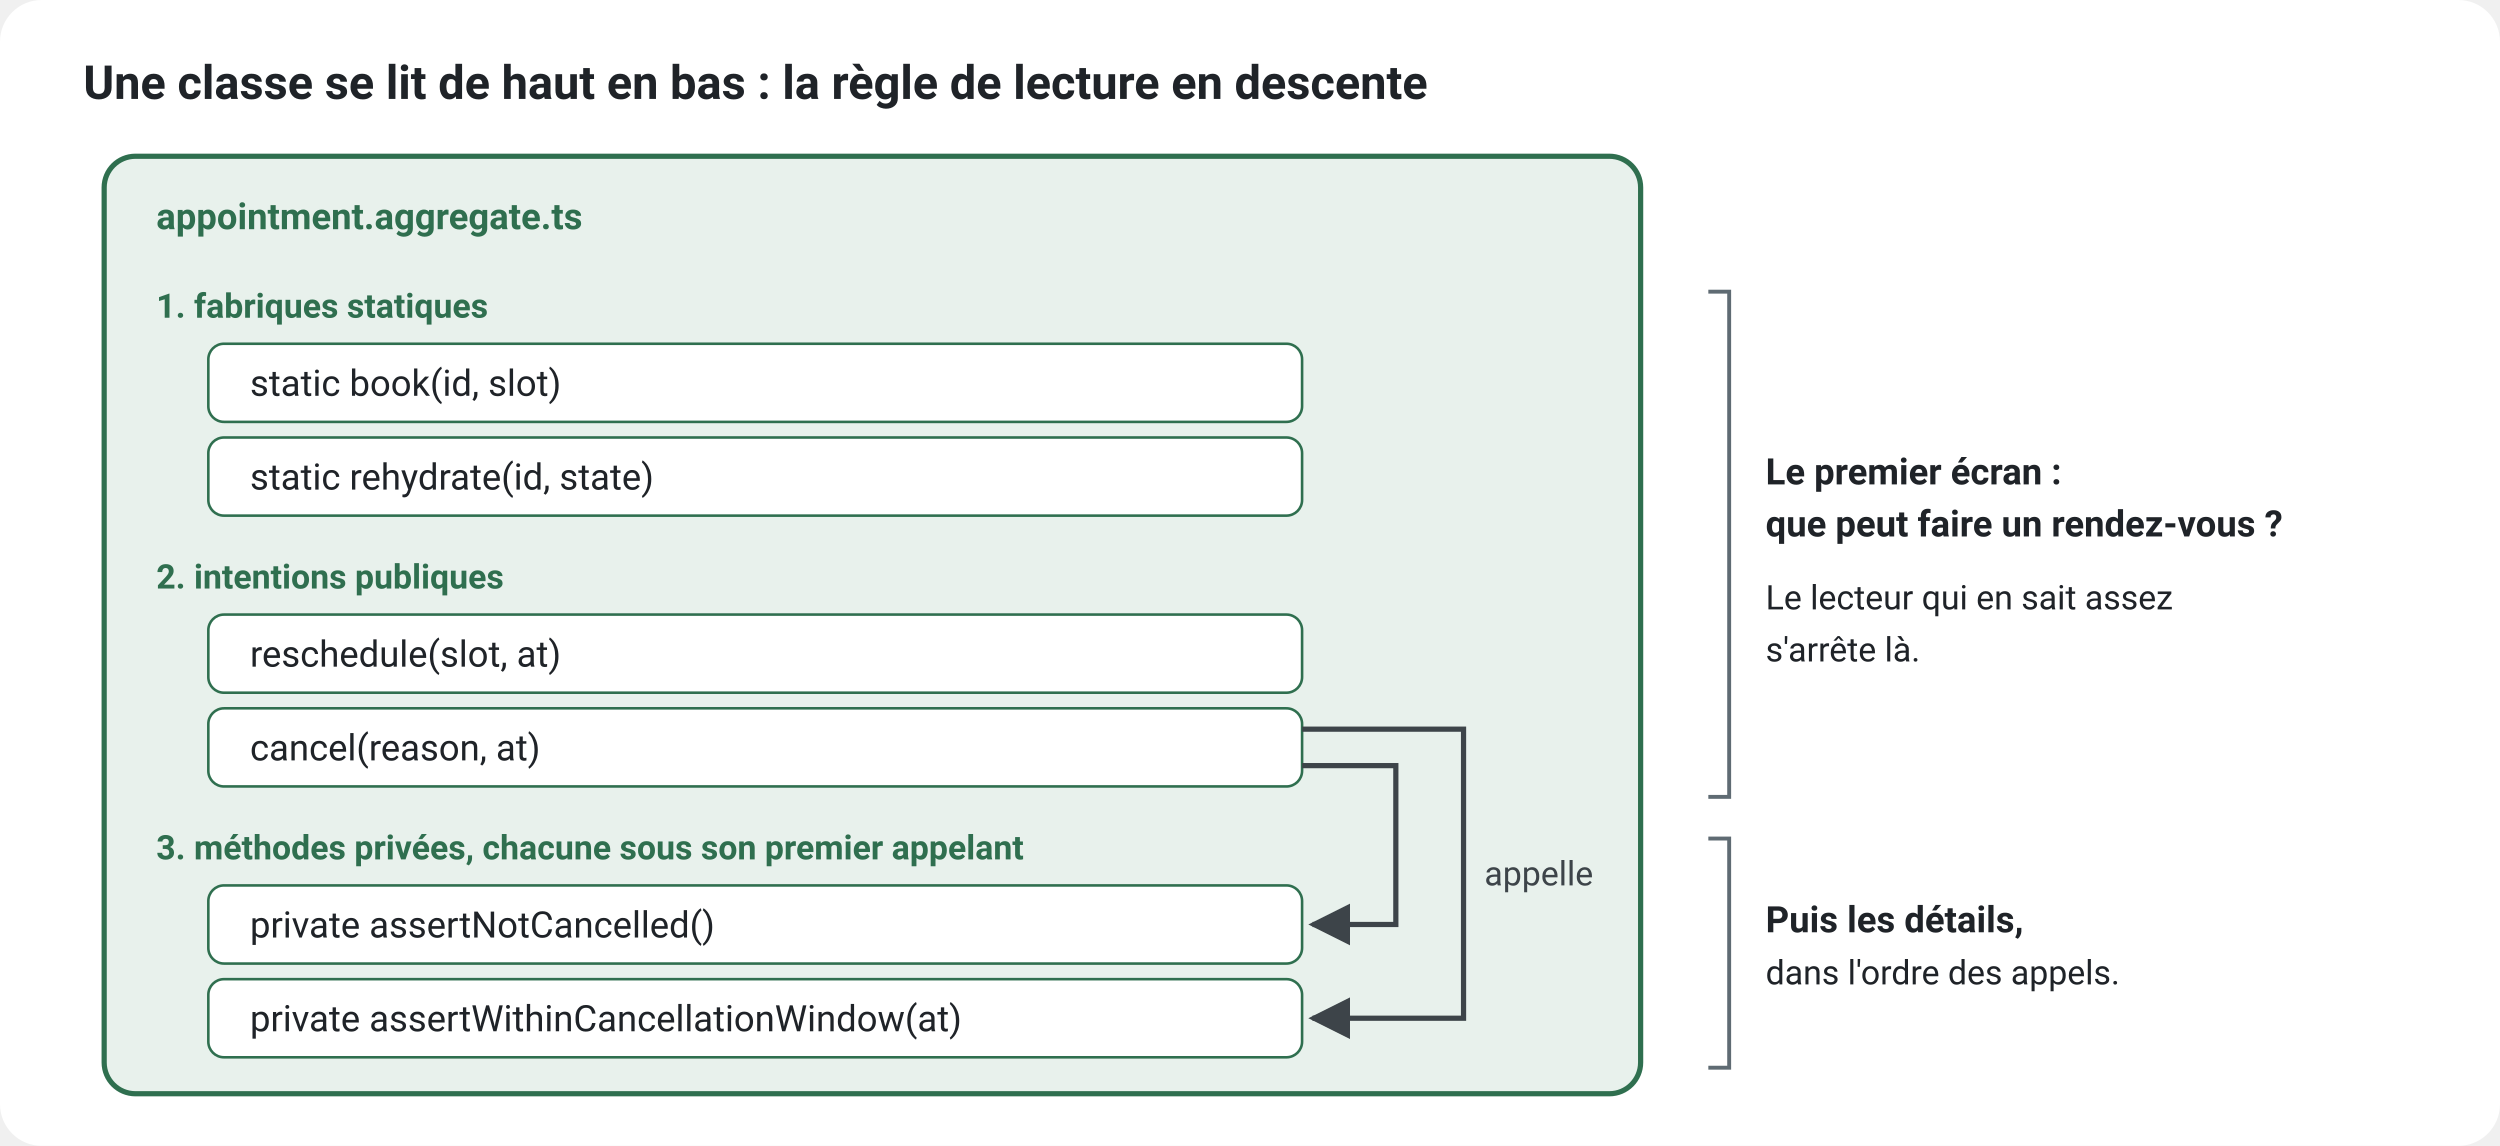
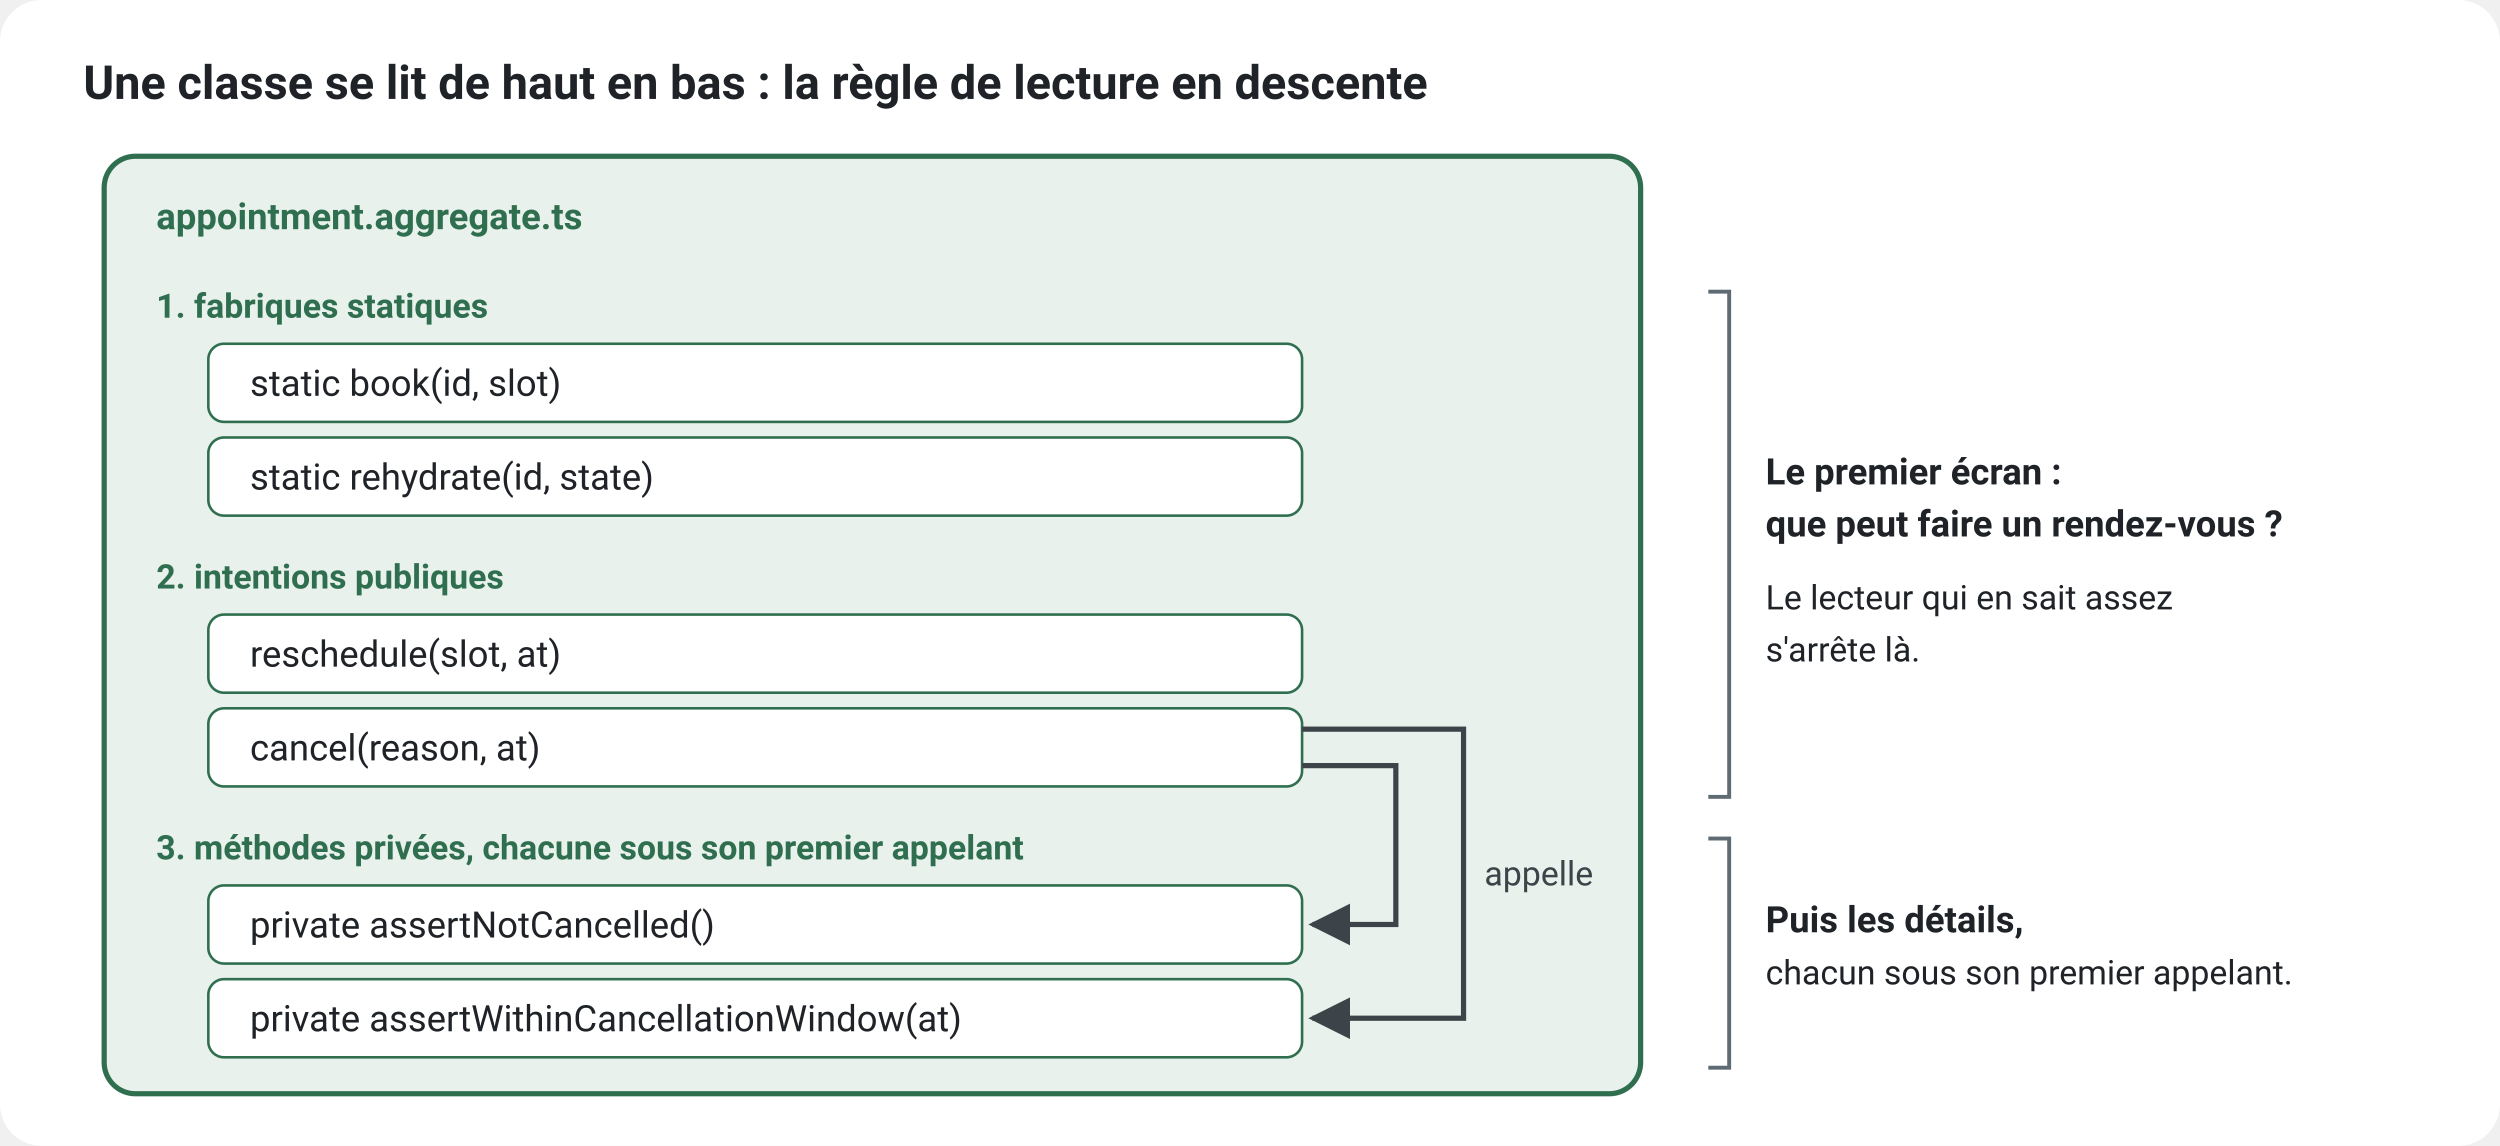
<svg xmlns="http://www.w3.org/2000/svg" viewBox="0 0 960 440" width="960" height="440" role="img" aria-labelledby="title desc" font-family="system-ui, -apple-system, 'Segoe UI', Roboto, sans-serif">
  <defs>
    <marker id="arrow" viewBox="0 0 10 10" refX="9" refY="5" markerWidth="8" markerHeight="8" orient="auto-start-reverse">
      <path d="M0,0 L10,5 L0,10 z" fill="#3d4449" />
    </marker>
  </defs>
  <rect width="960" height="440" rx="16" fill="#ffffff" />
  <text x="32" y="38" font-size="18" font-weight="600" fill="#1f2328">Une classe se lit de haut en bas : la règle de lecture en descente</text>
  <rect x="40" y="60" width="590" height="360" rx="12" fill="#e8f1ec" stroke="#2f6f4f" stroke-width="2" />
  <text x="60" y="88" font-size="14" font-weight="600" fill="#2f6f4f">appointment.aggregate.ts</text>
  <text x="60" y="122" font-size="13" font-weight="700" fill="#2f6f4f">1. fabriques statiques</text>
  <rect x="80" y="132" width="420" height="30" rx="6" fill="#ffffff" stroke="#2f6f4f" stroke-width="1" />
  <text x="96" y="152" font-size="14" fill="#1f2328">static book(id, slot)</text>
  <rect x="80" y="168" width="420" height="30" rx="6" fill="#ffffff" stroke="#2f6f4f" stroke-width="1" />
  <text x="96" y="188" font-size="14" fill="#1f2328">static rehydrate(id, state)</text>
  <text x="60" y="226" font-size="13" font-weight="700" fill="#2f6f4f">2. intentions publiques</text>
  <rect x="80" y="236" width="420" height="30" rx="6" fill="#ffffff" stroke="#2f6f4f" stroke-width="1" />
  <text x="96" y="256" font-size="14" fill="#1f2328">reschedule(slot, at)</text>
  <rect x="80" y="272" width="420" height="30" rx="6" fill="#ffffff" stroke="#2f6f4f" stroke-width="1" />
  <text x="96" y="292" font-size="14" fill="#1f2328">cancel(reason, at)</text>
  <text x="60" y="330" font-size="13" font-weight="700" fill="#2f6f4f">3. méthodes privées, chacune sous son premier appelant</text>
  <rect x="80" y="340" width="420" height="30" rx="6" fill="#ffffff" stroke="#2f6f4f" stroke-width="1" />
  <text x="96" y="360" font-size="14" fill="#1f2328">private assertNotCancelled()</text>
  <rect x="80" y="376" width="420" height="30" rx="6" fill="#ffffff" stroke="#2f6f4f" stroke-width="1" />
  <text x="96" y="396" font-size="14" fill="#1f2328">private assertWithinCancellationWindow(at)</text>
  <path d="M500,280 H562 V391 H504" fill="none" stroke="#3d4449" stroke-width="2" marker-end="url(#arrow)" />
  <path d="M500,294 H536 V355 H504" fill="none" stroke="#3d4449" stroke-width="2" marker-end="url(#arrow)" />
  <text x="570" y="340" font-size="13" fill="#3d4449">appelle</text>
  <path d="M656,112 H664 V306 H656" fill="none" stroke="#5f6b73" stroke-width="1.5" />
  <text x="678" y="186" font-size="14" font-weight="600" fill="#1f2328">Le premier écran :</text>
  <text x="678" y="206" font-size="14" font-weight="600" fill="#1f2328">que peut faire un rendez-vous ?</text>
  <text x="678" y="234" font-size="13" fill="#1f2328">Le lecteur qui en sait assez</text>
  <text x="678" y="254" font-size="13" fill="#1f2328">s'arrête là.</text>
  <path d="M656,322 H664 V410 H656" fill="none" stroke="#5f6b73" stroke-width="1.5" />
  <text x="678" y="358" font-size="14" font-weight="600" fill="#1f2328">Puis les détails,</text>
-   <text x="678" y="378" font-size="13" fill="#1f2328">dans l'ordre des appels.</text>
+   <text x="678" y="378" font-size="13" fill="#1f2328">chacun sous son premier appelant.</text>
</svg>
